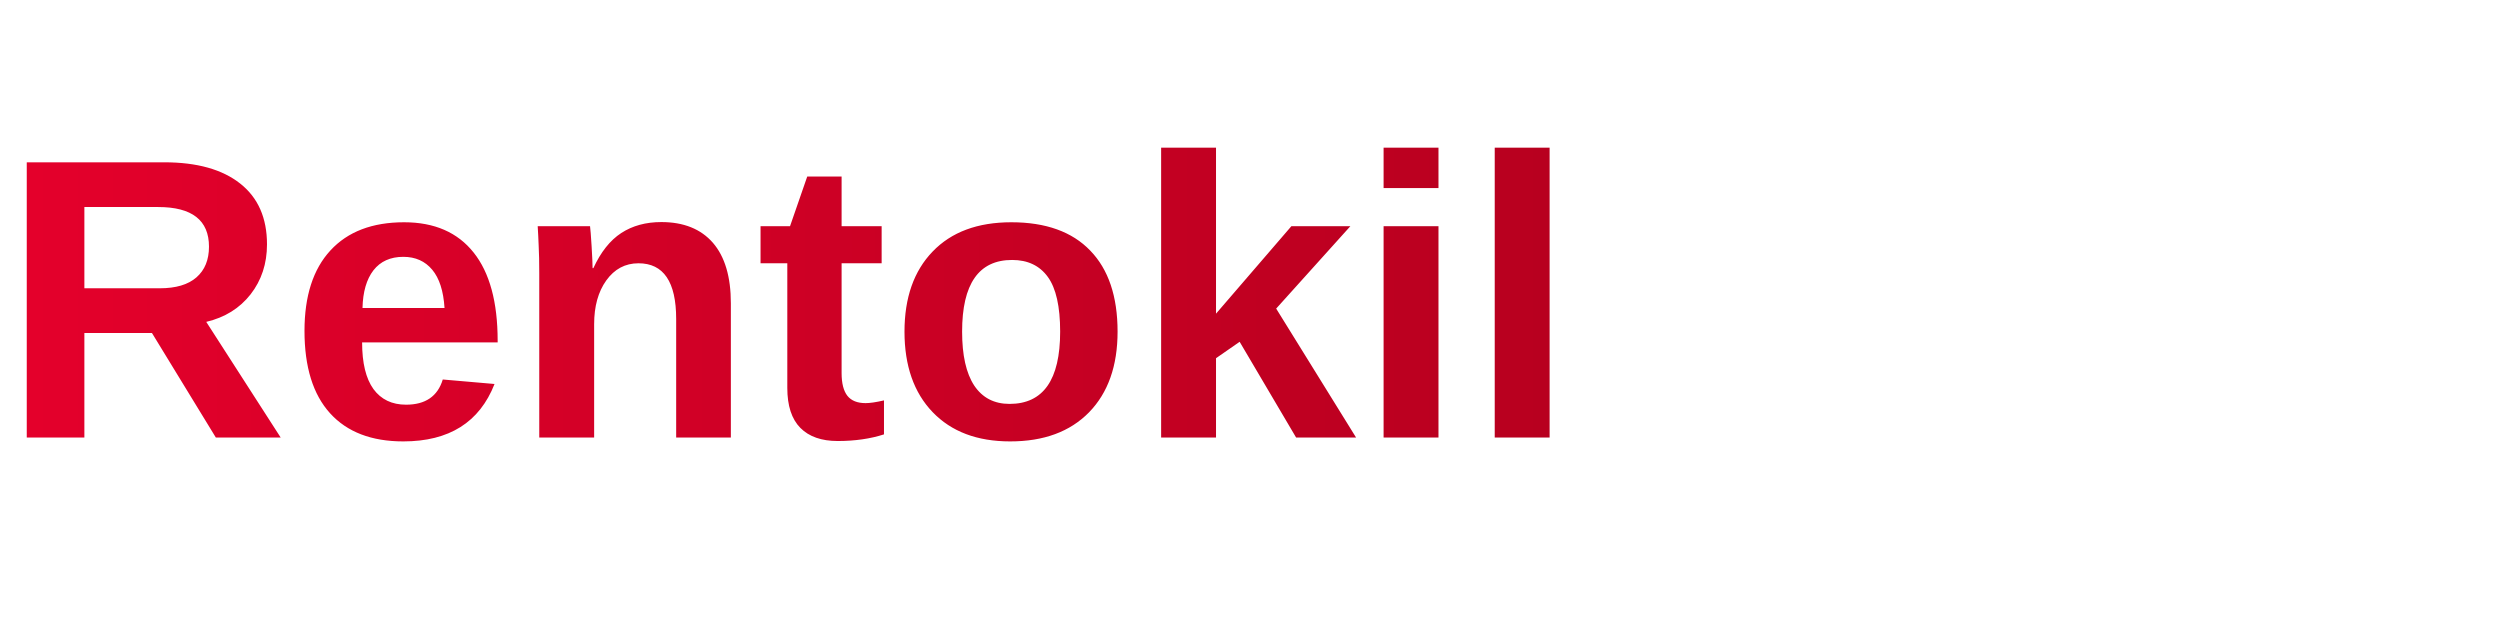
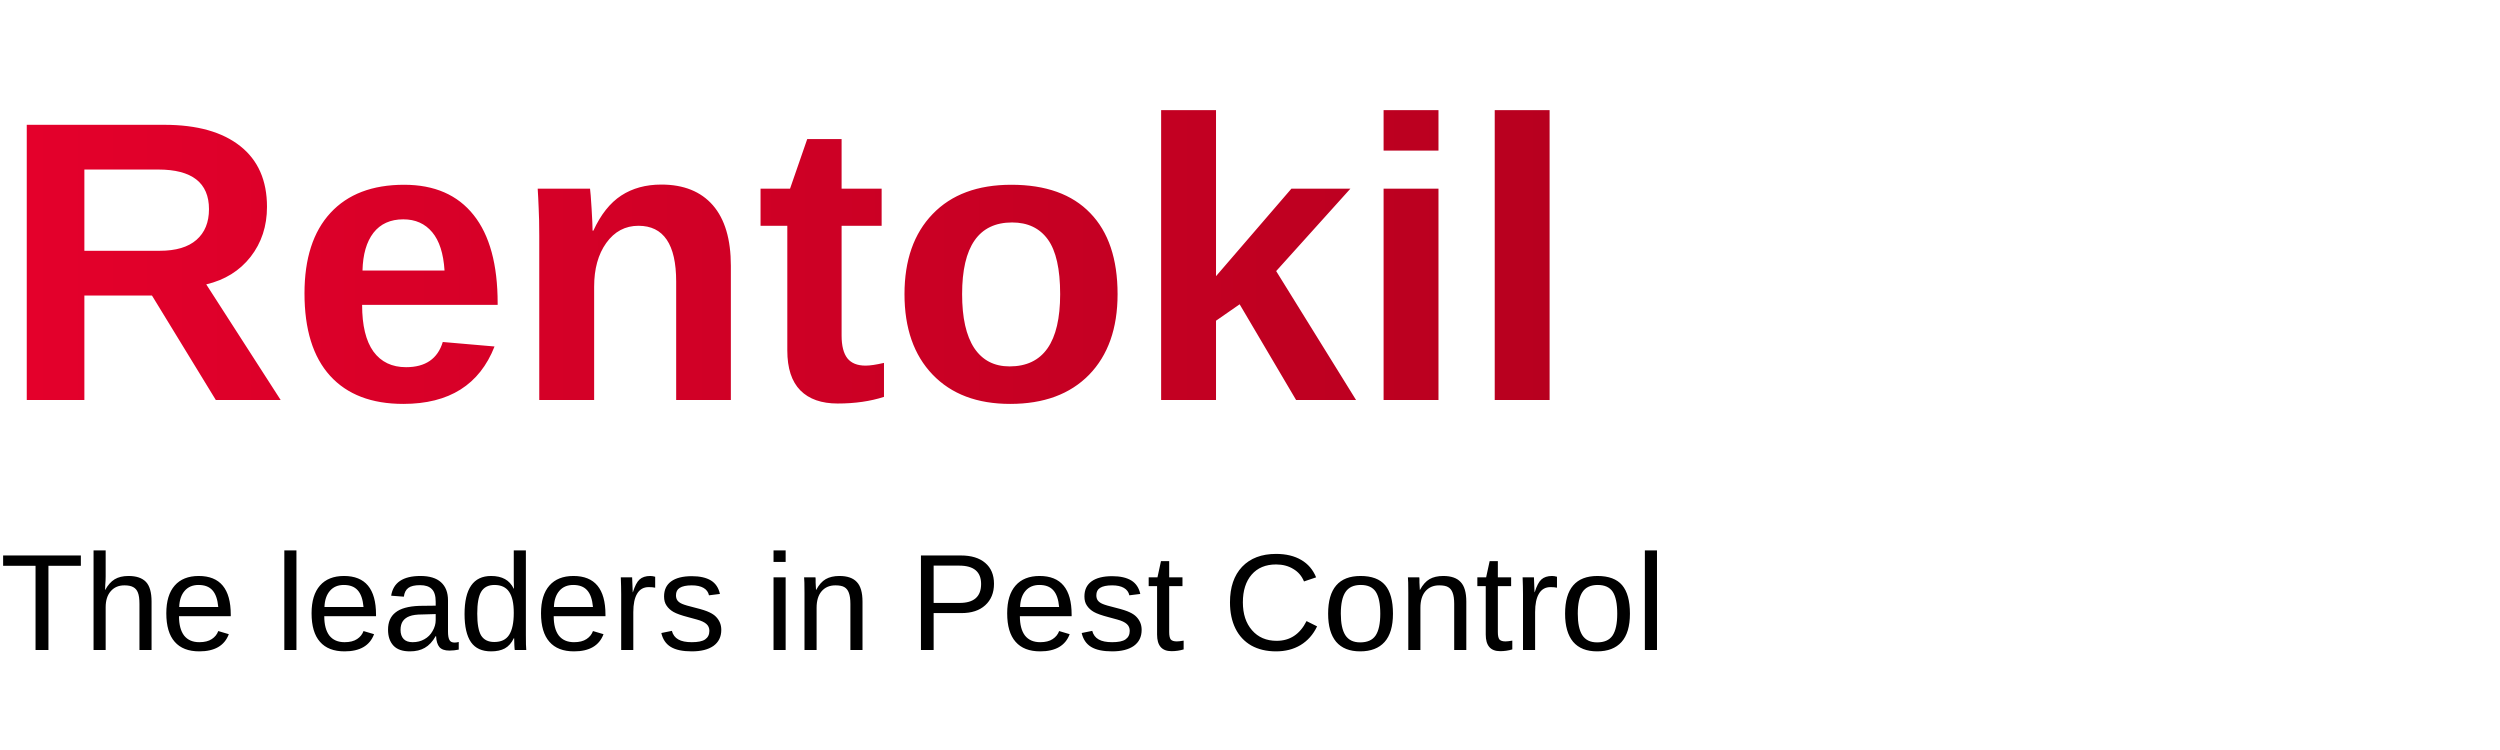
- <svg xmlns="http://www.w3.org/2000/svg" viewBox="0 0 200 50">
+ <svg xmlns="http://www.w3.org/2000/svg" viewBox="0 0 200 60">
  <defs>
    <linearGradient id="logoGradient" x1="0%" y1="0%" x2="100%" y2="0%">
      <stop offset="0%" style="stop-color:#E4002B;stop-opacity:1" />
      <stop offset="100%" style="stop-color:#B8001F;stop-opacity:1" />
    </linearGradient>
  </defs>
-   <text x="0" y="35" font-family="Arial, Helvetica, sans-serif" font-size="32" font-weight="bold" fill="url(#logoGradient)">
+   <text x="0" y="32" font-family="Arial, Helvetica, sans-serif" font-size="32" font-weight="bold" fill="url(#logoGradient)">
    Rentokil
  </text>
+   <text x="0" y="52" font-family="Arial, Helvetica, sans-serif" font-size="11" font-weight="500" class="tagline" fill="currentColor">
+     The leaders in Pest Control
+   </text>
</svg>
